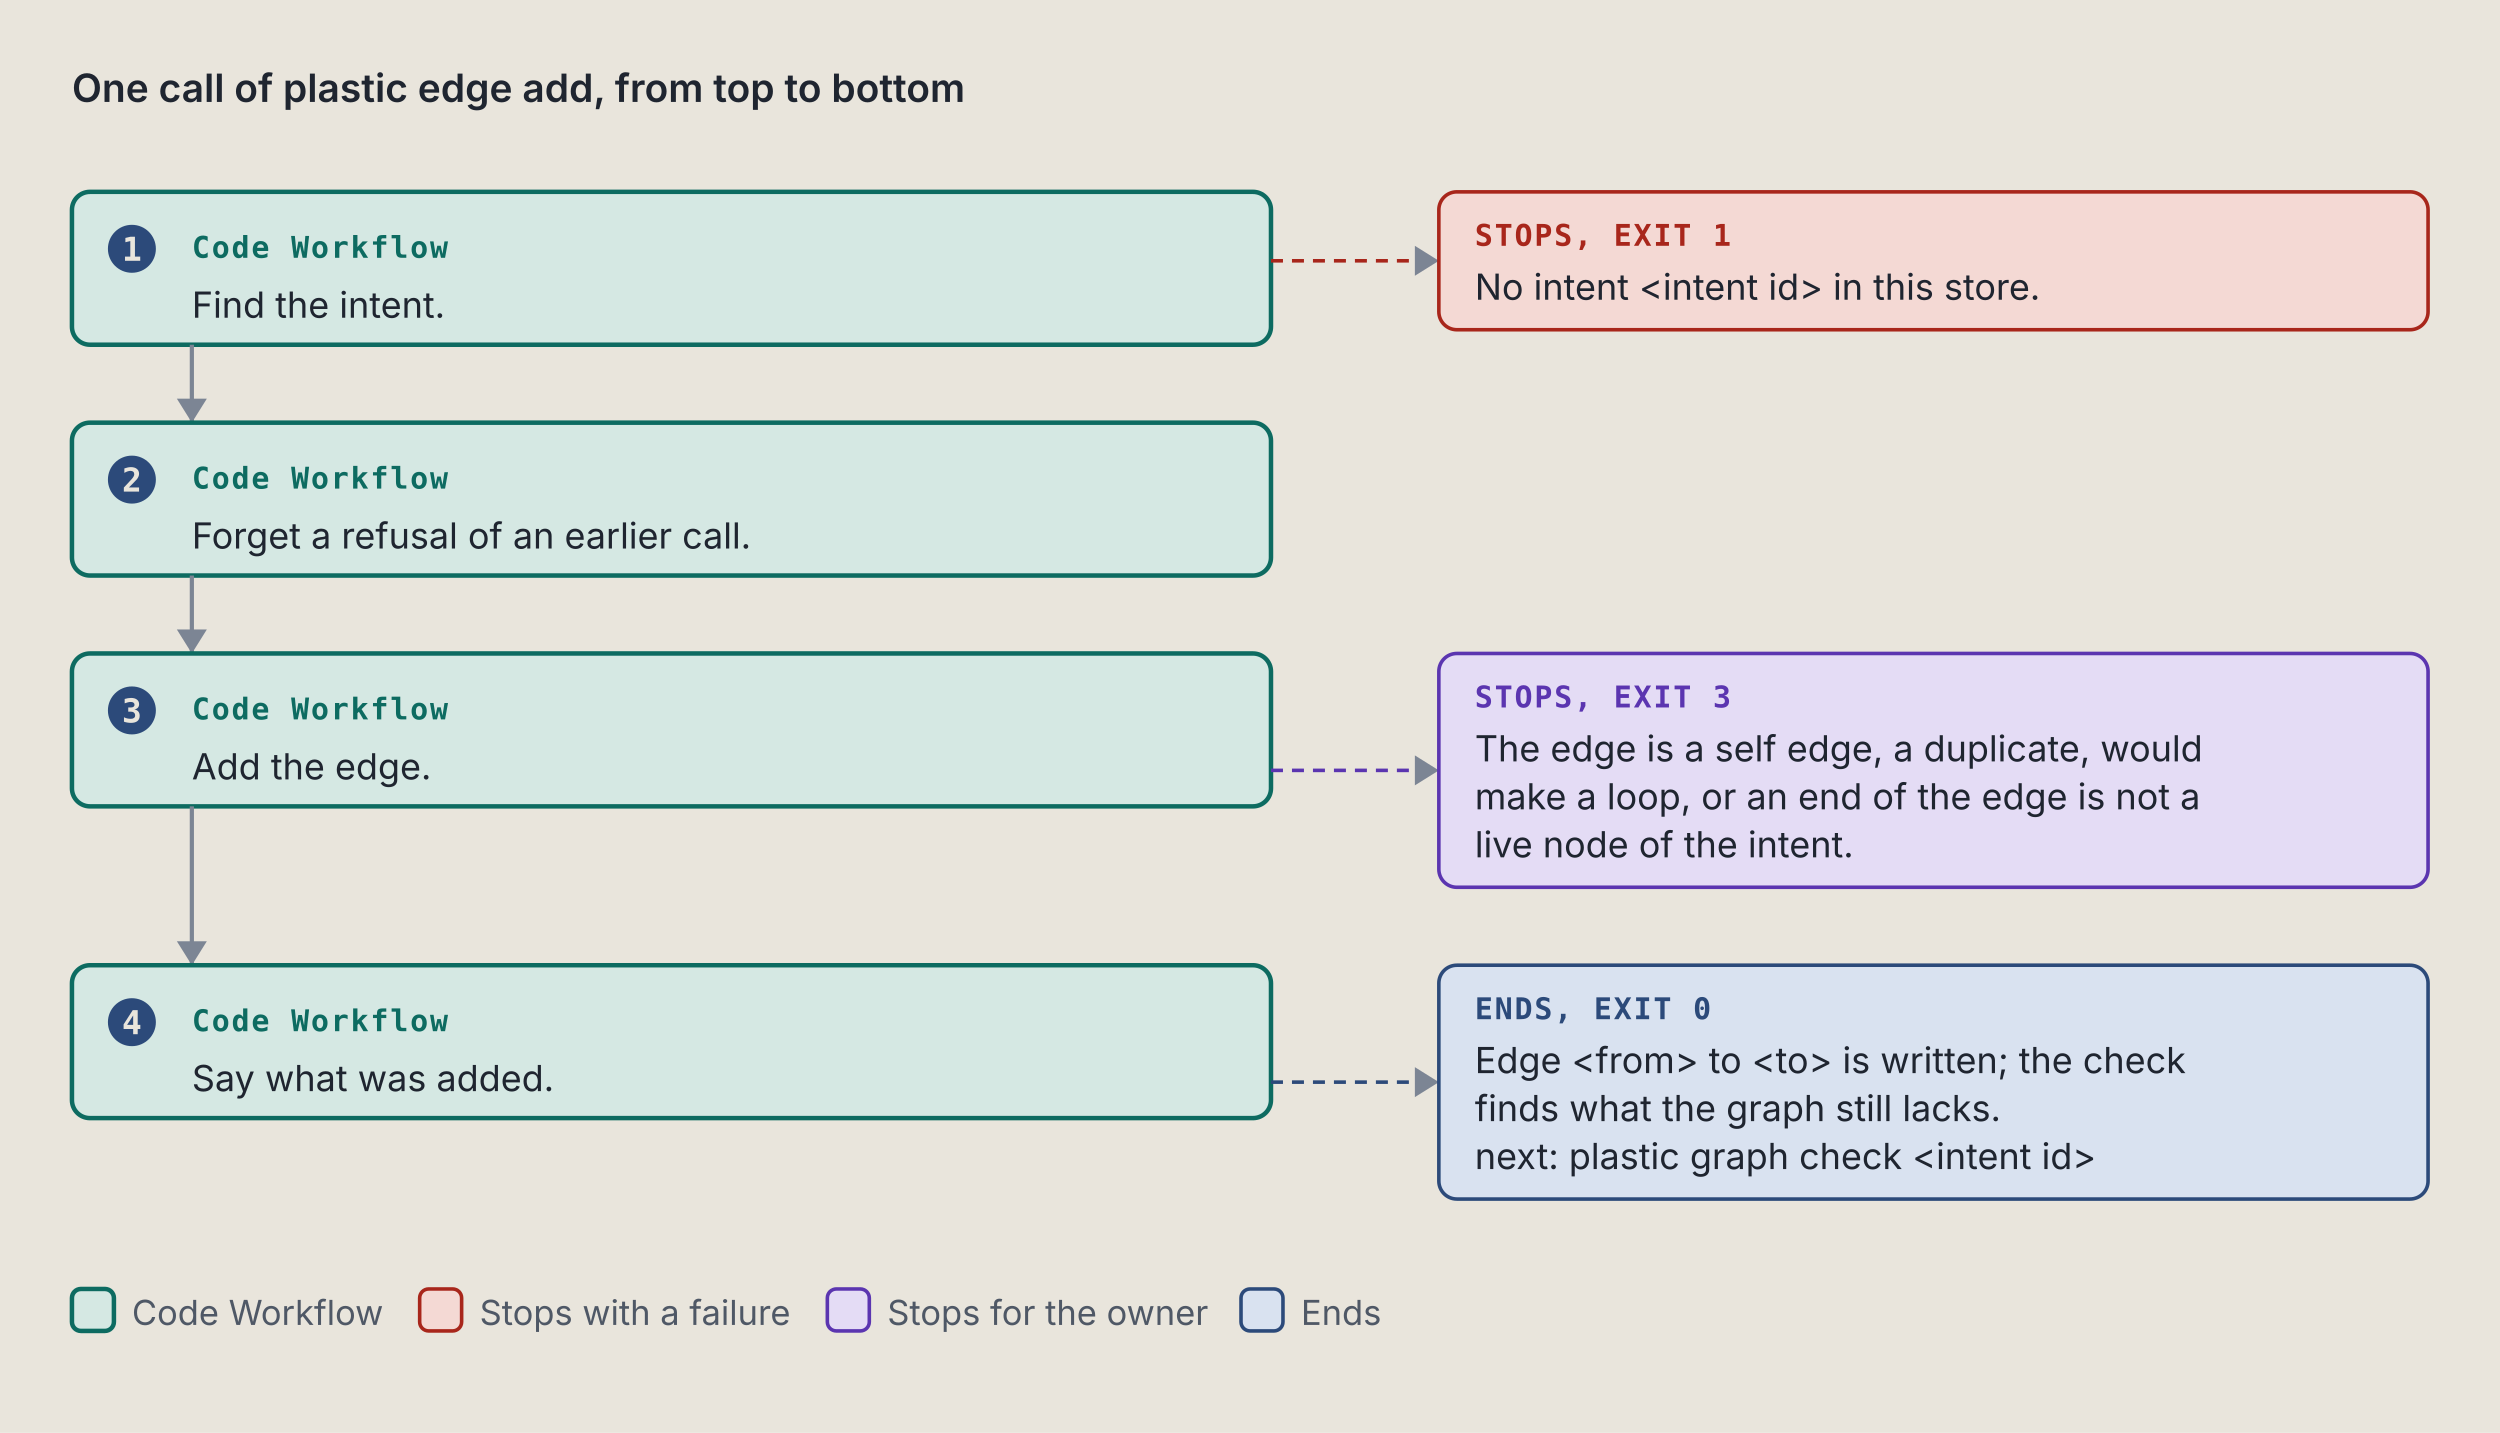
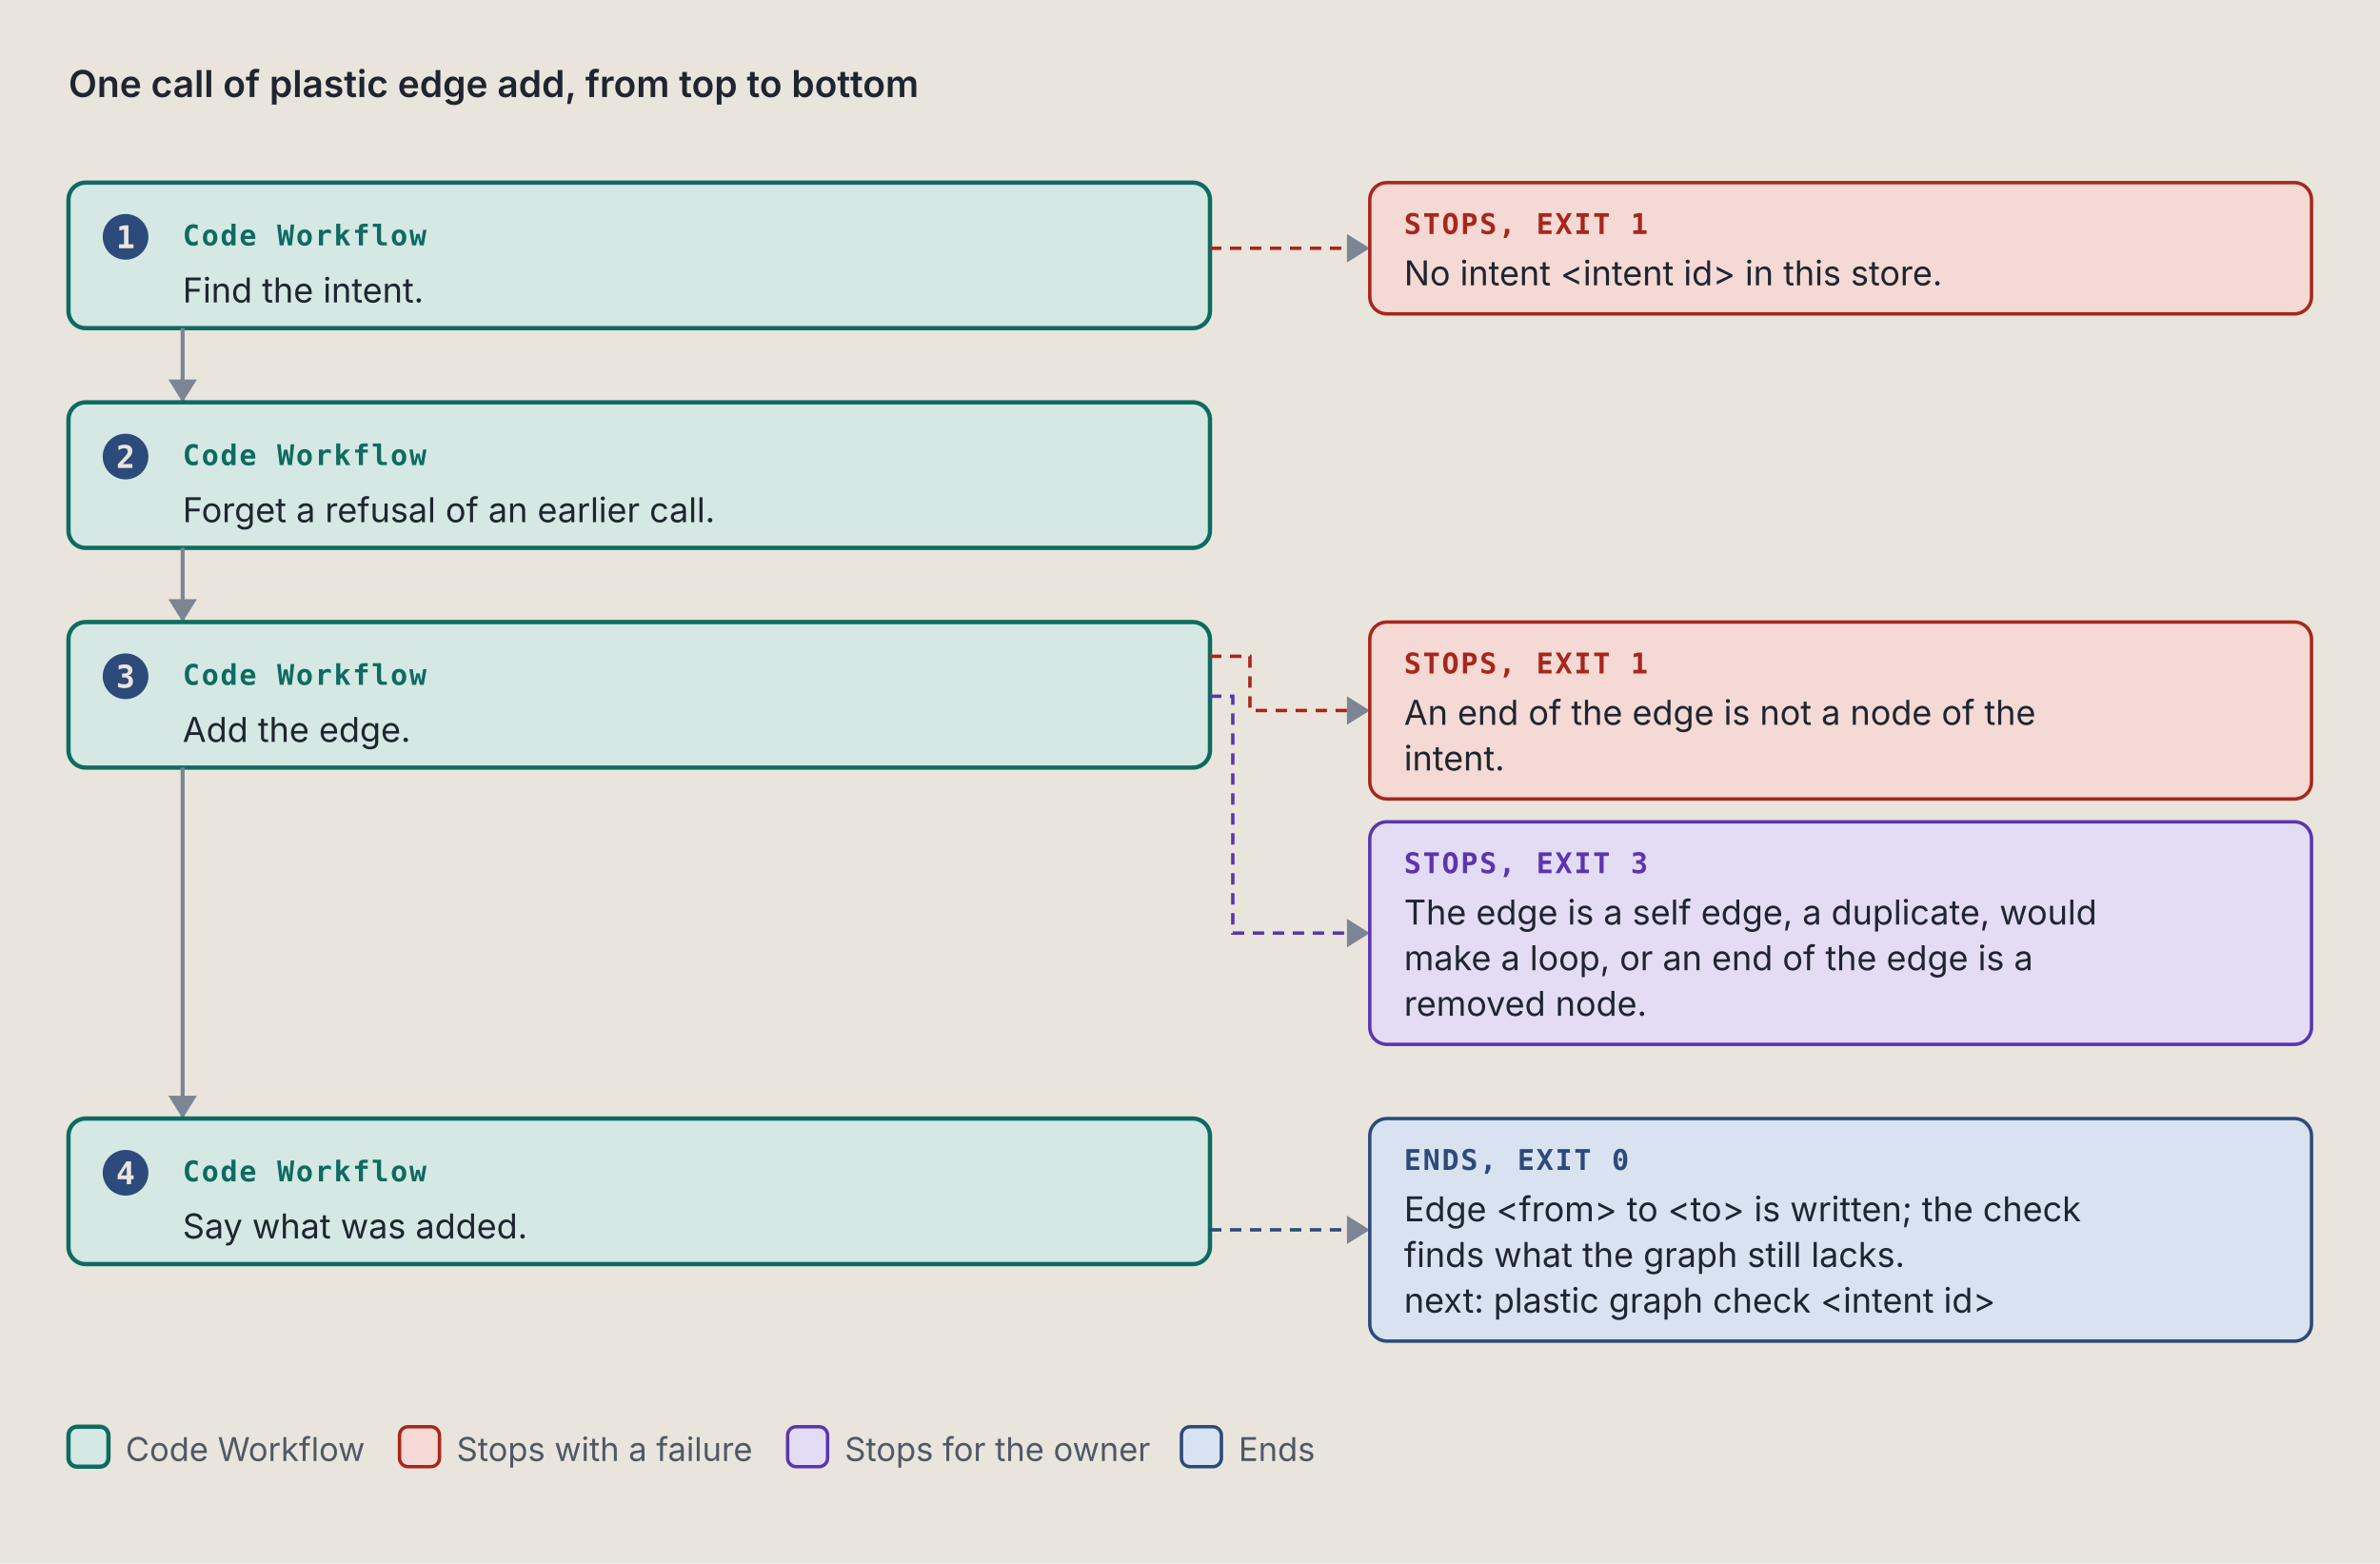
- <svg xmlns="http://www.w3.org/2000/svg" viewBox="0 0 834 478" width="834" height="478" role="img" xml:space="preserve">
+ <svg xmlns="http://www.w3.org/2000/svg" viewBox="0 0 834 548" width="834" height="548" role="img" xml:space="preserve">
  <style>.ground { fill: #e9e5dc; }
.card { fill: #f4f1ea; stroke: #7c8594; stroke-width: 1; }
.lane-code { fill: #d5e8e3; stroke: #0d6b61; stroke-width: 1.5; }
.lane-agent { fill: #f1e2c7; stroke: #9a5508; stroke-width: 1.5; }
.stop-refusal { fill: #e4dcf5; stroke: #5b35b0; stroke-width: 1.2; }
.stop-failure { fill: #f4d9d4; stroke: #a8261b; stroke-width: 1.2; }
.end { fill: #d9e2f0; stroke: #2c4a7a; stroke-width: 1.2; }
.stop-end { fill: #d9e2f0; stroke: #2c4a7a; stroke-width: 1.2; }
.stop-handoff { fill: #f1e2c7; stroke: #9a5508; stroke-width: 1.2; stroke-dasharray: 5 3; }
.wire-handoff { fill: none; stroke: #9a5508; stroke-width: 1.2; stroke-dasharray: 4 3; }
.wire-end { fill: none; stroke: #2c4a7a; stroke-width: 1.2; stroke-dasharray: 4 3; }
.tag-handoff { fill: #9a5508; }
.k { fill: #4f5866; font: 11.5px "IBM Plex Sans", system-ui, -apple-system, "Segoe UI", sans-serif; }
.way { fill: #1f2530; font: italic 12.5px "IBM Plex Sans", system-ui, -apple-system, "Segoe UI", sans-serif; }
.wire { fill: none; stroke: #7c8594; stroke-width: 1.4; }
.wire-read { fill: none; stroke: #7c8594; stroke-width: 1.4; stroke-dasharray: 5 3; }
.wire-refusal { fill: none; stroke: #5b35b0; stroke-width: 1.2; stroke-dasharray: 4 3; }
.wire-failure { fill: none; stroke: #a8261b; stroke-width: 1.2; stroke-dasharray: 4 3; }
.head { fill: #7c8594; }
.t { fill: #1f2530; font: 12px "IBM Plex Sans", system-ui, -apple-system, "Segoe UI", sans-serif; }
.tb { fill: #1f2530; font: 600 13px "IBM Plex Sans", system-ui, -apple-system, "Segoe UI", sans-serif; }
.tm { fill: #1f2530; font: 11.5px "IBM Plex Mono", ui-monospace, Menlo, Consolas, monospace; }
.tag { font: 600 10px "IBM Plex Mono", ui-monospace, Menlo, Consolas, monospace; letter-spacing: .06em; }
.tag-code { fill: #0d6b61; } .tag-agent { fill: #9a5508; } .tag-refusal { fill: #5b35b0; }
.tag-failure { fill: #a8261b; } .tag-end { fill: #2c4a7a; } .tag-muted { fill: #4f5866; }
.tm.tag-muted { font-size: 10.5px; }
.db { fill: #d9e2f0; stroke: #2c4a7a; stroke-width: 1.2; }
.codebox { fill: #f4f1ea; stroke: #7c8594; stroke-width: 1; }
.cx { fill: #1f2530; font: 12px "IBM Plex Mono", ui-monospace, Menlo, Consolas, monospace; white-space: pre; }
.cx-n { fill: #4f5866; font: 11px "IBM Plex Mono", ui-monospace, Menlo, Consolas, monospace; }
.cx-k { fill: #5b35b0; } .cx-s { fill: #9a5508; } .cx-y { fill: #0d6b61; }
.cx-w { fill: #2c4a7a; font-weight: 600; } .cx-t { fill: #a8261b; } .cx-c { fill: #4f5866; font-style: italic; }
.badge { fill: #2c4a7a; } .badge-t { fill: #e9e5dc; font: 600 11px "IBM Plex Mono", ui-monospace, Menlo, Consolas, monospace; }
.bracket { fill: none; stroke: #2c4a7a; stroke-width: 1.4; }
.term { fill: #16191e; stroke: #7c8594; stroke-width: 1; }
.term-t { fill: #e6e2d8; font: 12px "IBM Plex Mono", ui-monospace, Menlo, Consolas, monospace; }
.term-p { fill: #8fd18f; font: 12px "IBM Plex Mono", ui-monospace, Menlo, Consolas, monospace; }
.term-m { fill: #a3abb6; font: 12px "IBM Plex Mono", ui-monospace, Menlo, Consolas, monospace; }
.big { font: 700 36px "IBM Plex Mono", ui-monospace, Menlo, Consolas, monospace; }

@media (prefers-color-scheme: dark) {
.ground { fill: #171a1f; }
.card { fill: #20242b; stroke: #8a93a2; stroke-width: 1; }
.lane-code { fill: #173a36; stroke: #5cc4b4; stroke-width: 1.5; }
.lane-agent { fill: #3d2e17; stroke: #e5a95a; stroke-width: 1.5; }
.stop-refusal { fill: #2d2445; stroke: #b59cf2; stroke-width: 1.2; }
.stop-failure { fill: #45211e; stroke: #f2958a; stroke-width: 1.2; }
.end { fill: #1f2c42; stroke: #97b6e8; stroke-width: 1.2; }
.stop-end { fill: #1f2c42; stroke: #97b6e8; stroke-width: 1.2; }
.stop-handoff { fill: #3d2e17; stroke: #e5a95a; stroke-width: 1.2; stroke-dasharray: 5 3; }
.wire-handoff { fill: none; stroke: #e5a95a; stroke-width: 1.2; stroke-dasharray: 4 3; }
.wire-end { fill: none; stroke: #97b6e8; stroke-width: 1.2; stroke-dasharray: 4 3; }
.tag-handoff { fill: #e5a95a; }
.k { fill: #b3b9c3; font: 11.5px "IBM Plex Sans", system-ui, -apple-system, "Segoe UI", sans-serif; }
.way { fill: #e8e4da; font: italic 12.5px "IBM Plex Sans", system-ui, -apple-system, "Segoe UI", sans-serif; }
.wire { fill: none; stroke: #8a93a2; stroke-width: 1.4; }
.wire-read { fill: none; stroke: #8a93a2; stroke-width: 1.4; stroke-dasharray: 5 3; }
.wire-refusal { fill: none; stroke: #b59cf2; stroke-width: 1.2; stroke-dasharray: 4 3; }
.wire-failure { fill: none; stroke: #f2958a; stroke-width: 1.2; stroke-dasharray: 4 3; }
.head { fill: #8a93a2; }
.t { fill: #e8e4da; font: 12px "IBM Plex Sans", system-ui, -apple-system, "Segoe UI", sans-serif; }
.tb { fill: #e8e4da; font: 600 13px "IBM Plex Sans", system-ui, -apple-system, "Segoe UI", sans-serif; }
.tm { fill: #e8e4da; font: 11.5px "IBM Plex Mono", ui-monospace, Menlo, Consolas, monospace; }
.tag { font: 600 10px "IBM Plex Mono", ui-monospace, Menlo, Consolas, monospace; letter-spacing: .06em; }
.tag-code { fill: #5cc4b4; } .tag-agent { fill: #e5a95a; } .tag-refusal { fill: #b59cf2; }
.tag-failure { fill: #f2958a; } .tag-end { fill: #97b6e8; } .tag-muted { fill: #b3b9c3; }
.tm.tag-muted { font-size: 10.5px; }
.db { fill: #1f2c42; stroke: #97b6e8; stroke-width: 1.2; }
.codebox { fill: #20242b; stroke: #8a93a2; stroke-width: 1; }
.cx { fill: #e8e4da; font: 12px "IBM Plex Mono", ui-monospace, Menlo, Consolas, monospace; white-space: pre; }
.cx-n { fill: #b3b9c3; font: 11px "IBM Plex Mono", ui-monospace, Menlo, Consolas, monospace; }
.cx-k { fill: #b59cf2; } .cx-s { fill: #e5a95a; } .cx-y { fill: #5cc4b4; }
.cx-w { fill: #97b6e8; font-weight: 600; } .cx-t { fill: #f2958a; } .cx-c { fill: #b3b9c3; font-style: italic; }
.badge { fill: #97b6e8; } .badge-t { fill: #171a1f; font: 600 11px "IBM Plex Mono", ui-monospace, Menlo, Consolas, monospace; }
.bracket { fill: none; stroke: #97b6e8; stroke-width: 1.4; }
.term { fill: #16191e; stroke: #8a93a2; stroke-width: 1; }
.term-t { fill: #e6e2d8; font: 12px "IBM Plex Mono", ui-monospace, Menlo, Consolas, monospace; }
.term-p { fill: #8fd18f; font: 12px "IBM Plex Mono", ui-monospace, Menlo, Consolas, monospace; }
.term-m { fill: #a3abb6; font: 12px "IBM Plex Mono", ui-monospace, Menlo, Consolas, monospace; }
.big { font: 700 36px "IBM Plex Mono", ui-monospace, Menlo, Consolas, monospace; }
}</style>
  <rect width="100%" height="100%" class="ground" />
  <text x="24" y="34" class="tb" text-anchor="start">One call of plastic edge add, from top to bottom</text>
  <rect x="24" y="64" width="400" height="51" rx="6" class="lane-code" />
  <circle cx="44" cy="83" r="8" class="badge" />
  <text x="44" y="87" class="badge-t" text-anchor="middle">1</text>
  <text x="64" y="86" class="tag tag-code" text-anchor="start">Code Workflow</text>
  <text x="64" y="106" class="t" text-anchor="start">Find the intent.</text>
  <path d="M 424 87 L 480 87" class="wire-failure" />
  <path d="M 472 82 L 480 87 L 472 92 Z" class="head" />
  <rect x="480" y="64" width="330" height="46" rx="6" class="stop-failure" />
  <text x="492" y="82" class="tag tag-failure" text-anchor="start">STOPS, EXIT 1</text>
  <text x="492" y="100" class="t" text-anchor="start">No intent &lt;intent id&gt; in this store.</text>
  <path d="M 64 115 L 64 141" class="wire" />
  <path d="M 59 133 L 64 141 L 69 133 Z" class="head" />
  <rect x="24" y="141" width="400" height="51" rx="6" class="lane-code" />
  <circle cx="44" cy="160" r="8" class="badge" />
  <text x="44" y="164" class="badge-t" text-anchor="middle">2</text>
  <text x="64" y="163" class="tag tag-code" text-anchor="start">Code Workflow</text>
  <text x="64" y="183" class="t" text-anchor="start">Forget a refusal of an earlier call.</text>
  <path d="M 64 192 L 64 218" class="wire" />
  <path d="M 59 210 L 64 218 L 69 210 Z" class="head" />
  <rect x="24" y="218" width="400" height="51" rx="6" class="lane-code" />
  <circle cx="44" cy="237" r="8" class="badge" />
  <text x="44" y="241" class="badge-t" text-anchor="middle">3</text>
  <text x="64" y="240" class="tag tag-code" text-anchor="start">Code Workflow</text>
  <text x="64" y="260" class="t" text-anchor="start">Add the edge.</text>
-   <path d="M 424 257 L 480 257" class="wire-refusal" />
-   <path d="M 472 252 L 480 257 L 472 262 Z" class="head" />
-   <rect x="480" y="218" width="330" height="78" rx="6" class="stop-refusal" />
-   <text x="492" y="236" class="tag tag-refusal" text-anchor="start">STOPS, EXIT 3</text>
-   <text x="492" y="254" class="t" text-anchor="start">The edge is a self edge, a duplicate, would</text>
-   <text x="492" y="270" class="t" text-anchor="start">make a loop, or an end of the edge is not a</text>
-   <text x="492" y="286" class="t" text-anchor="start">live node of the intent.</text>
-   <path d="M 64 269 L 64 322" class="wire" />
-   <path d="M 59 314 L 64 322 L 69 314 Z" class="head" />
-   <rect x="24" y="322" width="400" height="51" rx="6" class="lane-code" />
-   <circle cx="44" cy="341" r="8" class="badge" />
-   <text x="44" y="345" class="badge-t" text-anchor="middle">4</text>
-   <text x="64" y="344" class="tag tag-code" text-anchor="start">Code Workflow</text>
-   <text x="64" y="364" class="t" text-anchor="start">Say what was added.</text>
-   <path d="M 424 361 L 480 361" class="wire-end" />
-   <path d="M 472 356 L 480 361 L 472 366 Z" class="head" />
-   <rect x="480" y="322" width="330" height="78" rx="6" class="stop-end" />
-   <text x="492" y="340" class="tag tag-end" text-anchor="start">ENDS, EXIT 0</text>
-   <text x="492" y="358" class="t" text-anchor="start">Edge &lt;from&gt; to &lt;to&gt; is written; the check</text>
-   <text x="492" y="374" class="t" text-anchor="start">finds what the graph still lacks.</text>
-   <text x="492" y="390" class="t" text-anchor="start">next: plastic graph check &lt;intent id&gt;</text>
-   <rect x="24" y="430" width="14" height="14" rx="3" class="lane-code" />
-   <text x="44" y="442" class="k" text-anchor="start">Code Workflow</text>
-   <rect x="140" y="430" width="14" height="14" rx="3" class="stop-failure" />
-   <text x="160" y="442" class="k" text-anchor="start">Stops with a failure</text>
-   <rect x="276" y="430" width="14" height="14" rx="3" class="stop-refusal" />
-   <text x="296" y="442" class="k" text-anchor="start">Stops for the owner</text>
-   <rect x="414" y="430" width="14" height="14" rx="3" class="stop-end" />
-   <text x="434" y="442" class="k" text-anchor="start">Ends</text>
+   <path d="M 424 230 L 438 230 L 438 249 L 480 249" class="wire-failure" />
+   <path d="M 472 244 L 480 249 L 472 254 Z" class="head" />
+   <rect x="480" y="218" width="330" height="62" rx="6" class="stop-failure" />
+   <text x="492" y="236" class="tag tag-failure" text-anchor="start">STOPS, EXIT 1</text>
+   <text x="492" y="254" class="t" text-anchor="start">An end of the edge is not a node of the</text>
+   <text x="492" y="270" class="t" text-anchor="start">intent.</text>
+   <path d="M 424 244 L 432 244 L 432 327 L 480 327" class="wire-refusal" />
+   <path d="M 472 322 L 480 327 L 472 332 Z" class="head" />
+   <rect x="480" y="288" width="330" height="78" rx="6" class="stop-refusal" />
+   <text x="492" y="306" class="tag tag-refusal" text-anchor="start">STOPS, EXIT 3</text>
+   <text x="492" y="324" class="t" text-anchor="start">The edge is a self edge, a duplicate, would</text>
+   <text x="492" y="340" class="t" text-anchor="start">make a loop, or an end of the edge is a</text>
+   <text x="492" y="356" class="t" text-anchor="start">removed node.</text>
+   <path d="M 64 269 L 64 392" class="wire" />
+   <path d="M 59 384 L 64 392 L 69 384 Z" class="head" />
+   <rect x="24" y="392" width="400" height="51" rx="6" class="lane-code" />
+   <circle cx="44" cy="411" r="8" class="badge" />
+   <text x="44" y="415" class="badge-t" text-anchor="middle">4</text>
+   <text x="64" y="414" class="tag tag-code" text-anchor="start">Code Workflow</text>
+   <text x="64" y="434" class="t" text-anchor="start">Say what was added.</text>
+   <path d="M 424 431 L 480 431" class="wire-end" />
+   <path d="M 472 426 L 480 431 L 472 436 Z" class="head" />
+   <rect x="480" y="392" width="330" height="78" rx="6" class="stop-end" />
+   <text x="492" y="410" class="tag tag-end" text-anchor="start">ENDS, EXIT 0</text>
+   <text x="492" y="428" class="t" text-anchor="start">Edge &lt;from&gt; to &lt;to&gt; is written; the check</text>
+   <text x="492" y="444" class="t" text-anchor="start">finds what the graph still lacks.</text>
+   <text x="492" y="460" class="t" text-anchor="start">next: plastic graph check &lt;intent id&gt;</text>
+   <rect x="24" y="500" width="14" height="14" rx="3" class="lane-code" />
+   <text x="44" y="512" class="k" text-anchor="start">Code Workflow</text>
+   <rect x="140" y="500" width="14" height="14" rx="3" class="stop-failure" />
+   <text x="160" y="512" class="k" text-anchor="start">Stops with a failure</text>
+   <rect x="276" y="500" width="14" height="14" rx="3" class="stop-refusal" />
+   <text x="296" y="512" class="k" text-anchor="start">Stops for the owner</text>
+   <rect x="414" y="500" width="14" height="14" rx="3" class="stop-end" />
+   <text x="434" y="512" class="k" text-anchor="start">Ends</text>
</svg>
